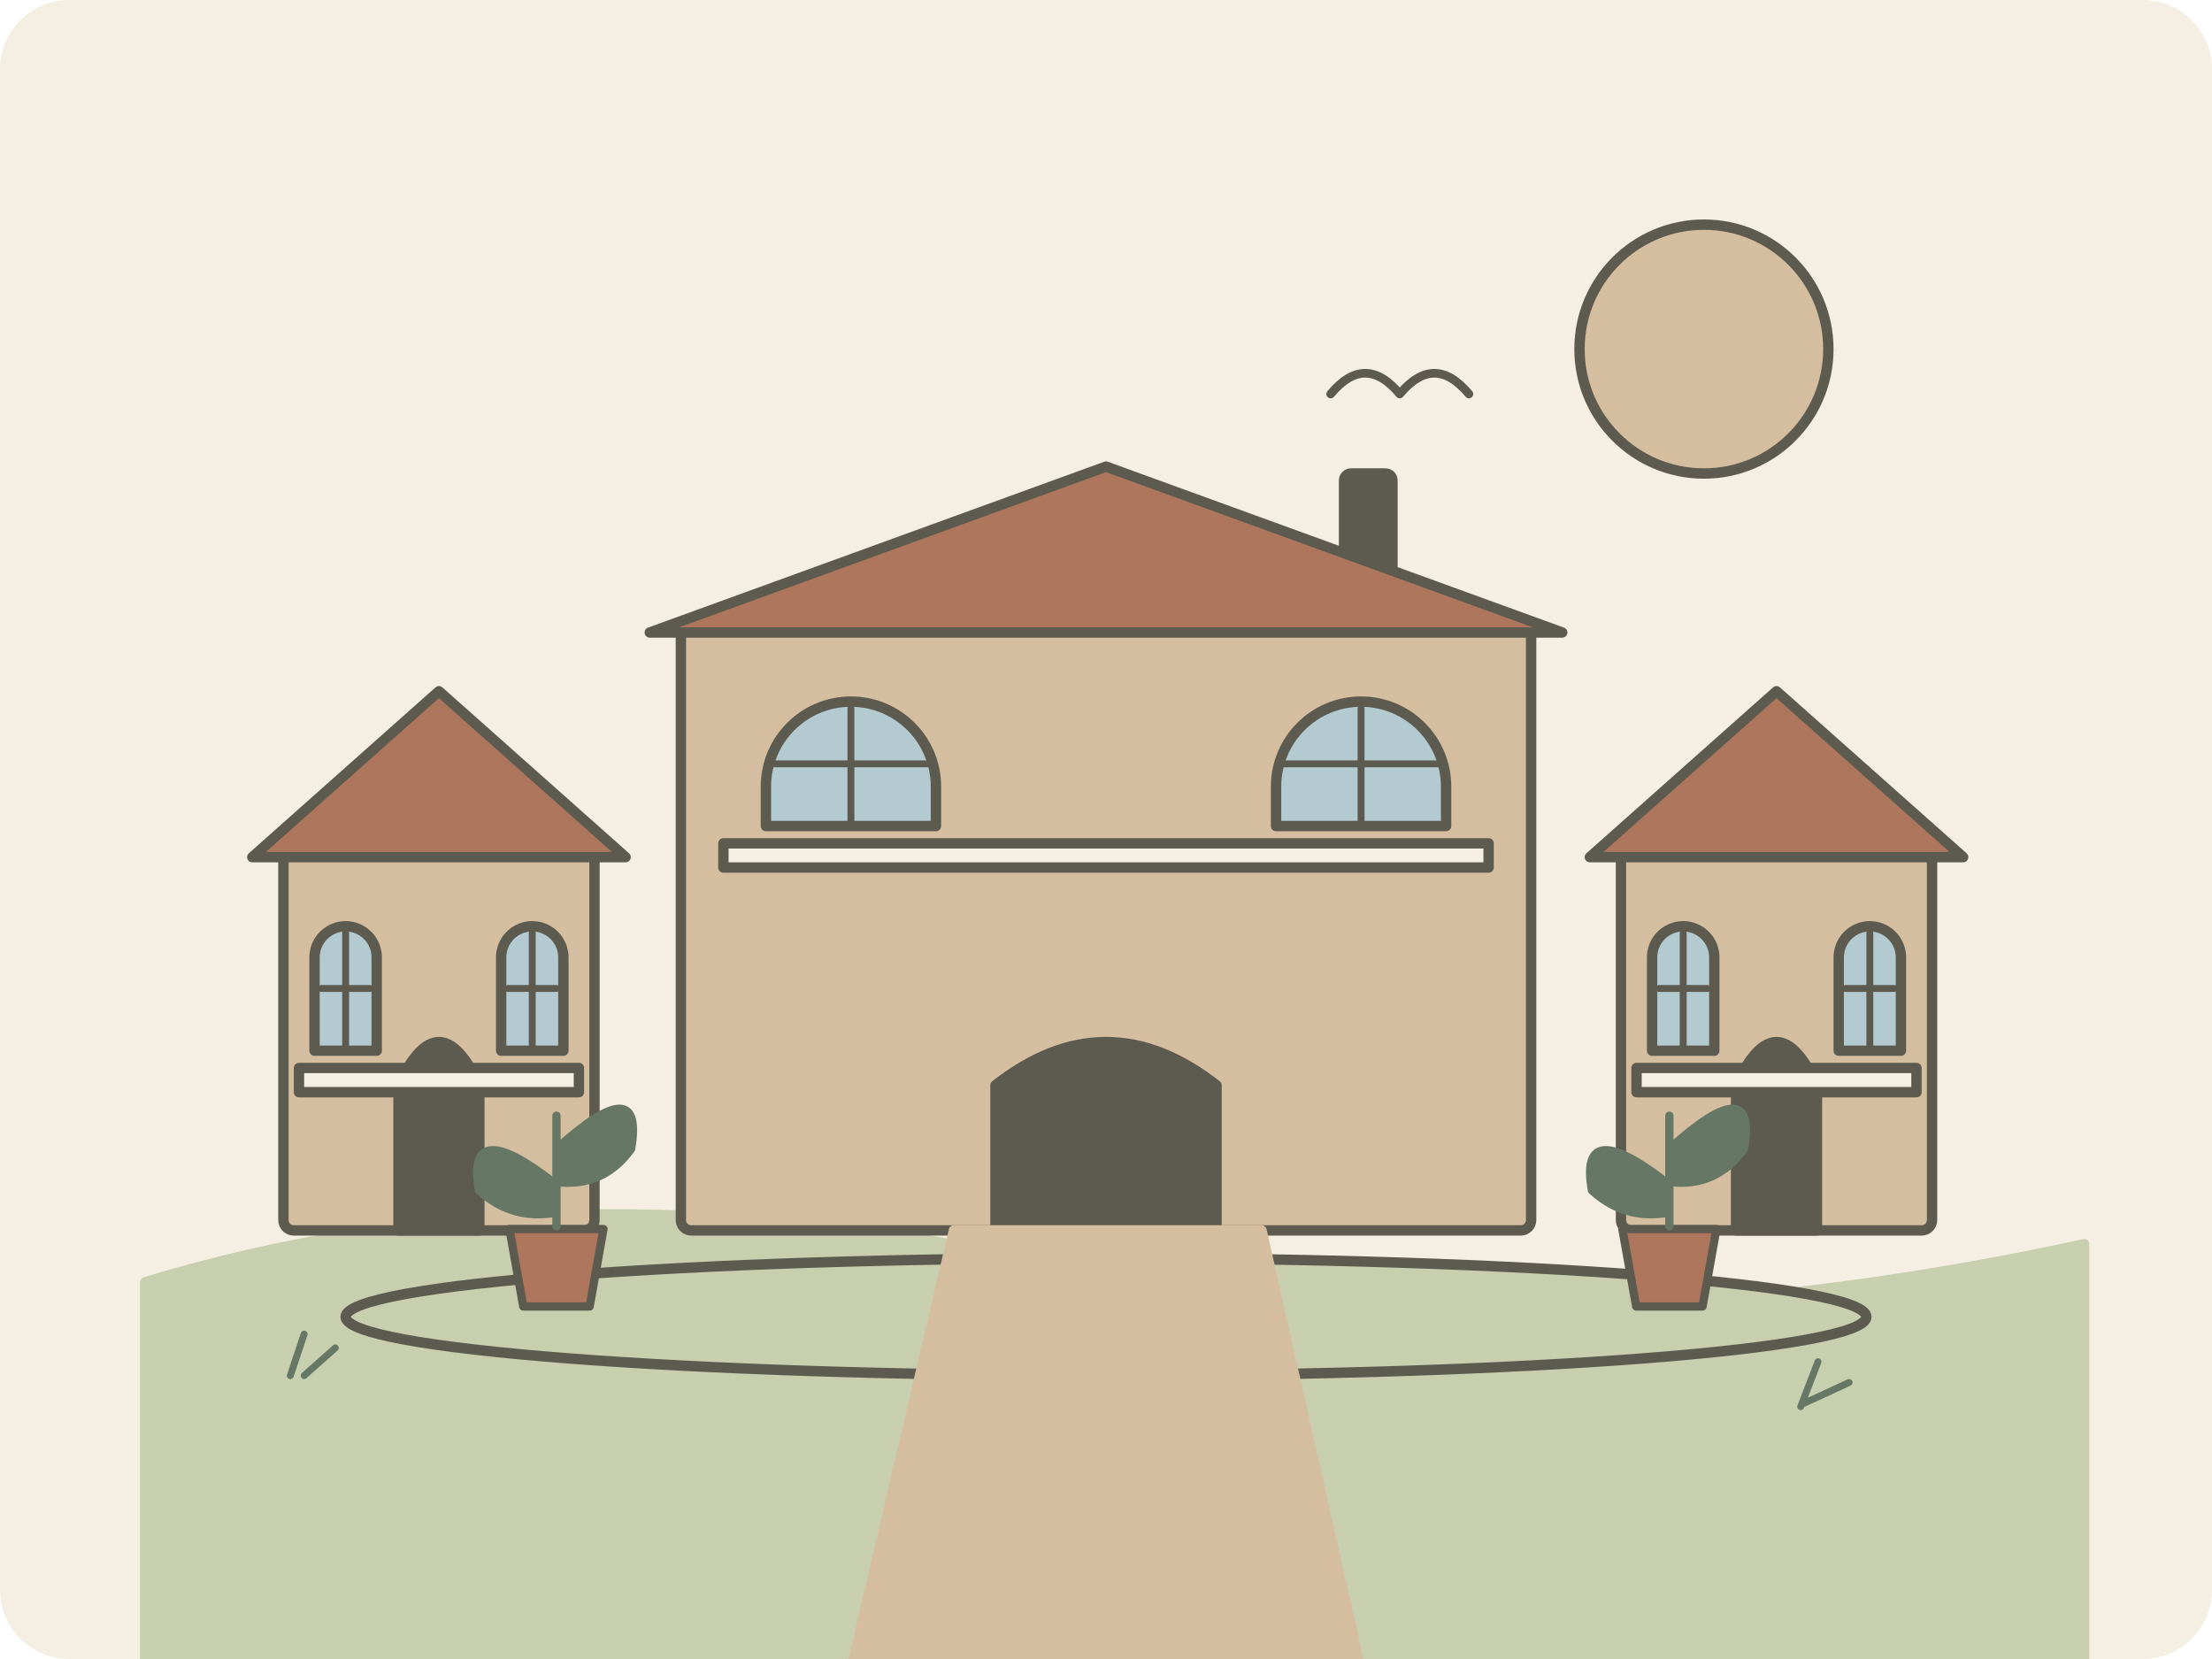
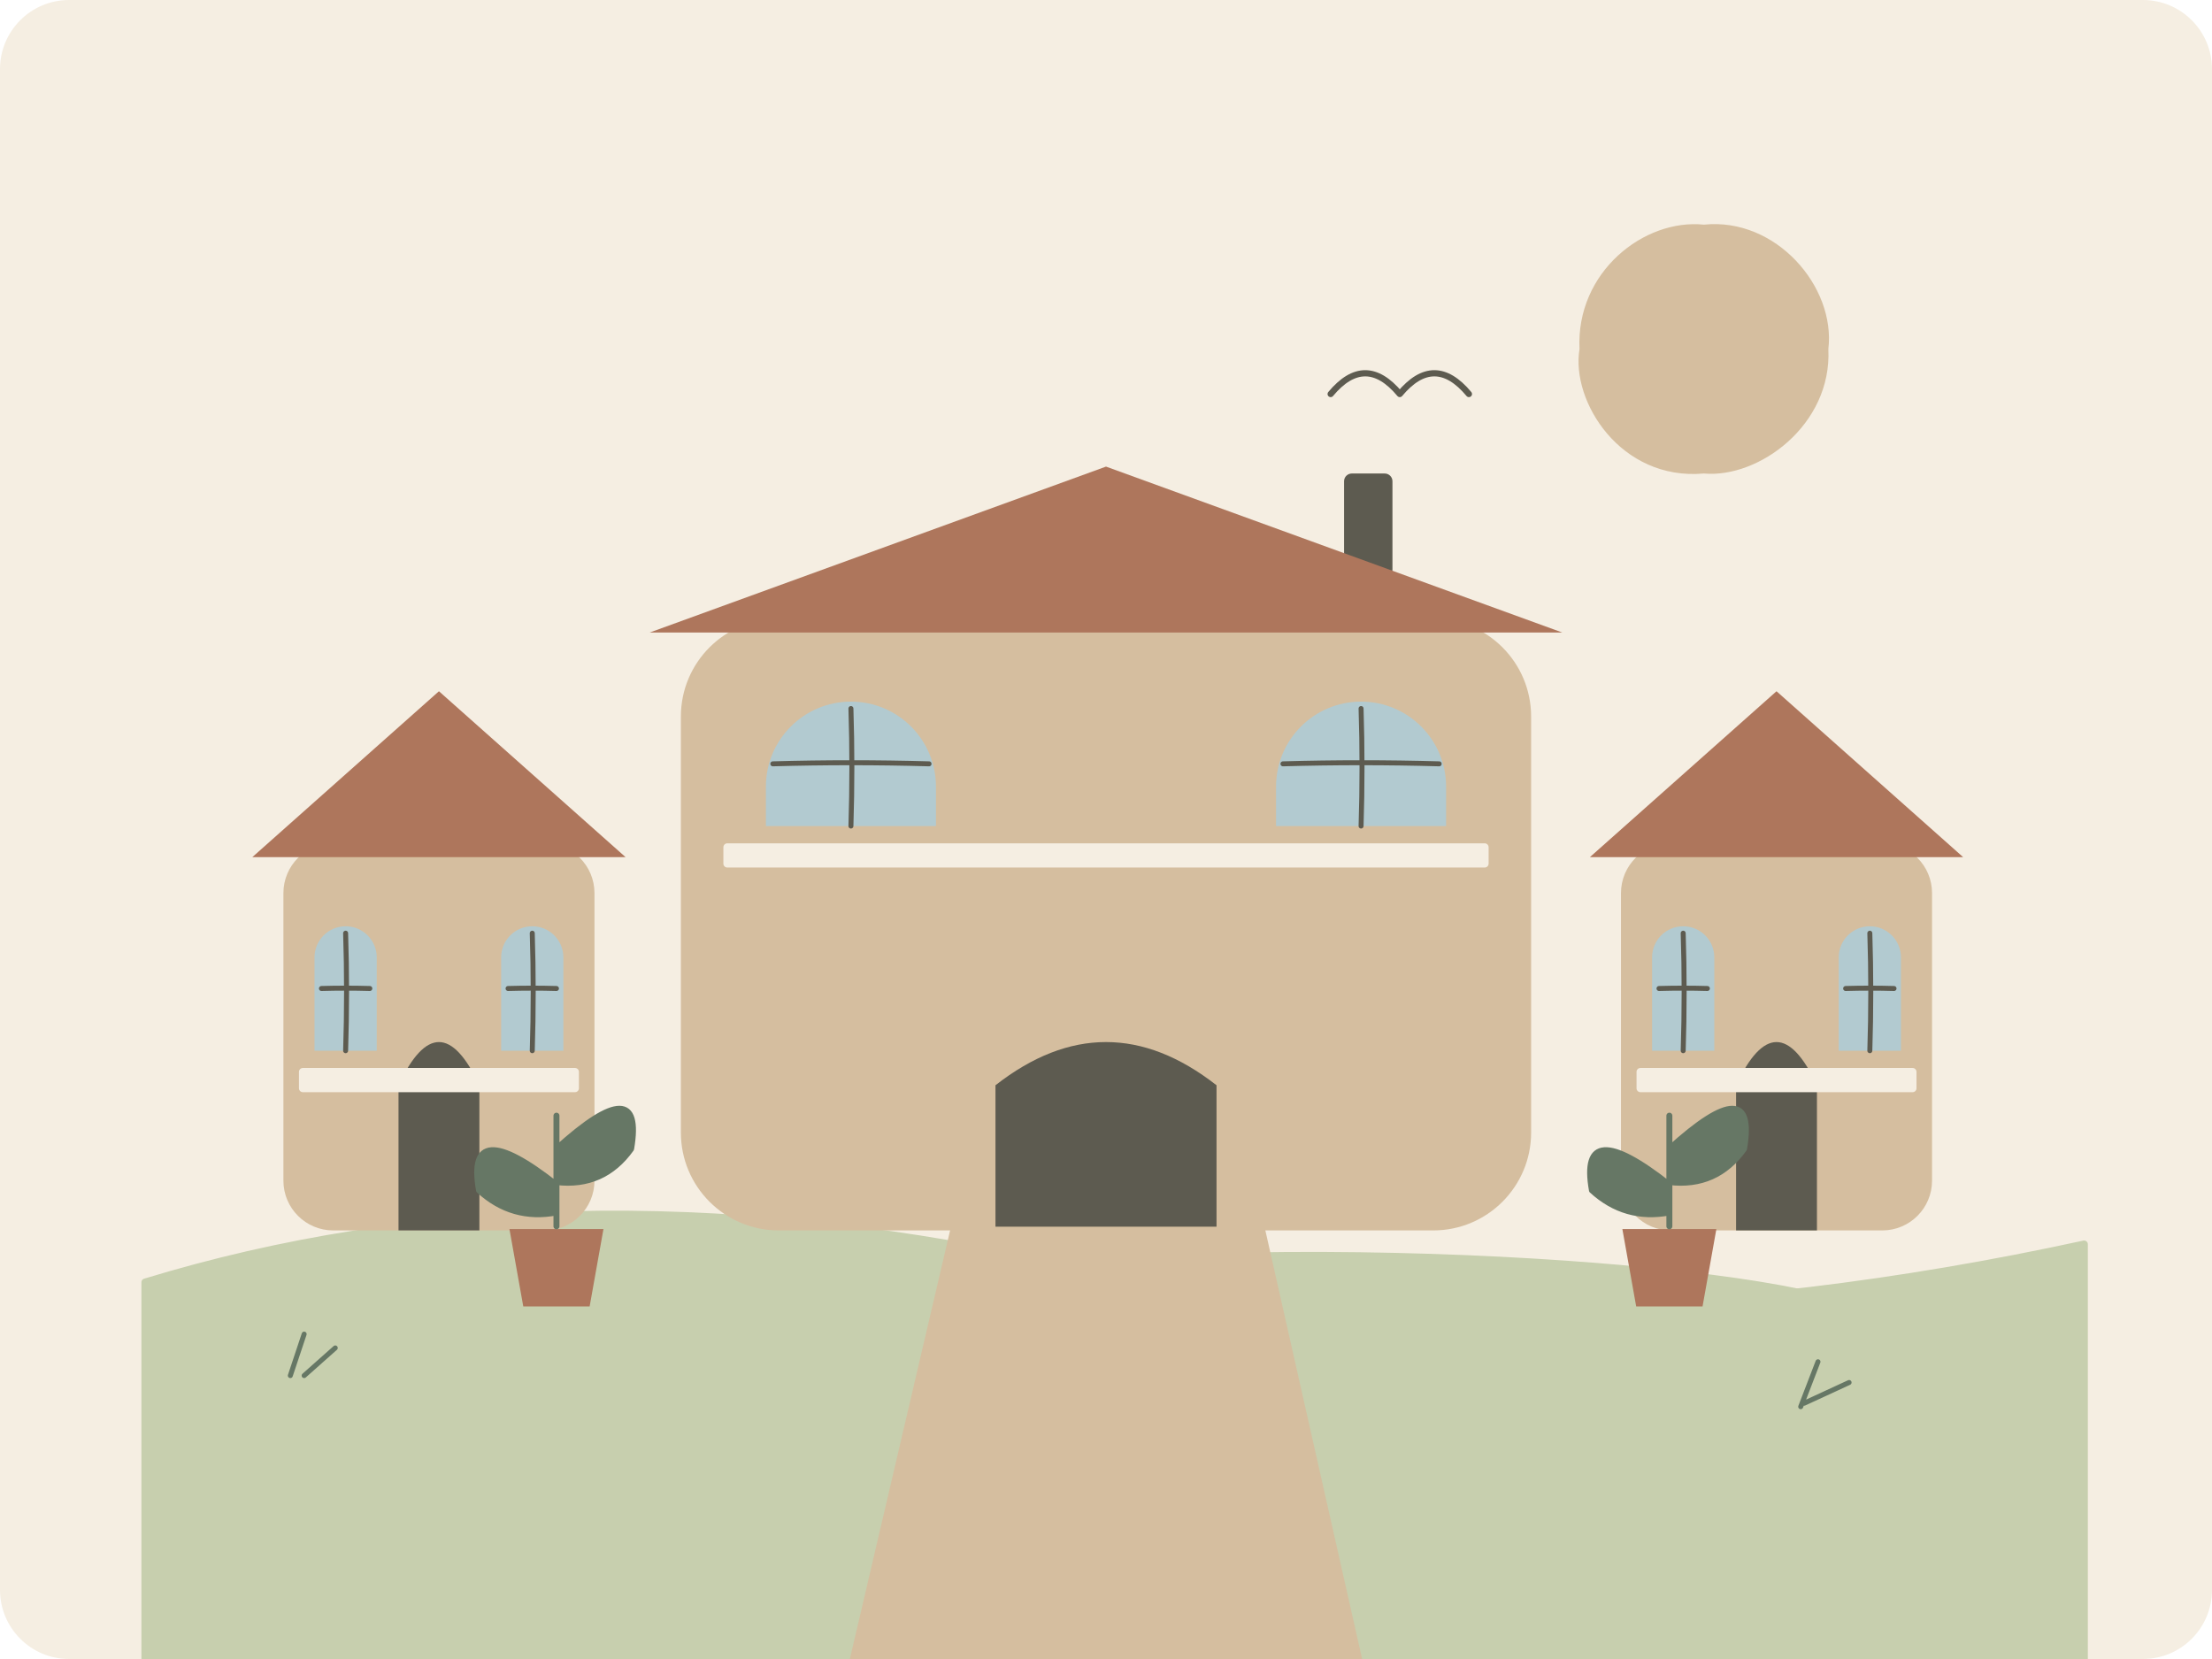
<svg xmlns="http://www.w3.org/2000/svg" width="640" height="480" viewBox="0 0 640 480" role="img" aria-labelledby="title">
  <rect width="640" height="480" rx="20" fill="#f5eee2" />
-   <g stroke="#5d5b50" stroke-width="3" stroke-linecap="round" stroke-linejoin="round">
-     <circle cx="493" cy="101" r="36" fill="#d5be9f" />
+   <g stroke="none" stroke-width="2" stroke-linecap="round" stroke-linejoin="round">
+     <g transform="translate(493 101) scale(1)">
+       <path d="M0 -36C20.88 -38.16 38.16 -18 36 0C37.08 21.96 15.84 37.44 0 36C-24.12 38.16 -38.52 15.12 -36 0C-37.08 -22.32 -17.28 -37.8 0 -36Z" fill="#d5be9f" stroke="none" stroke-width="2.16" stroke-linecap="round" stroke-linejoin="round" />
+     </g>
    <g transform="translate(78 88) scale(0.8)">
-       <path d="M0 23C-3 7 14-3 29 5C41-13 70-6 74 12C96 8 109 20 105 32H0Z" fill="#f5eee2" stroke="#f5eee2" stroke-width="3" stroke-linecap="round" stroke-linejoin="round" />
+       <path d="M0 23C-3 7 14-3 29 5C41-13 70-6 74 12C96 8 109 20 105 32H0Z" fill="#f5eee2" stroke="#f5eee2" stroke-width="2.16" stroke-linecap="round" stroke-linejoin="round" />
    </g>
    <g transform="translate(338 58) scale(0.55)">
-       <path d="M0 23C-3 7 14-3 29 5C41-13 70-6 74 12C96 8 109 20 105 32H0Z" fill="#f5eee2" stroke="#f5eee2" stroke-width="3" stroke-linecap="round" stroke-linejoin="round" />
+       <path d="M0 23C-3 7 14-3 29 5C41-13 70-6 74 12C96 8 109 20 105 32H0Z" fill="#f5eee2" stroke="#f5eee2" stroke-width="2.16" stroke-linecap="round" stroke-linejoin="round" />
    </g>
-     <path d="M385 114q10-12 20 0q10-12 20 0" fill="none" stroke="#5d5b50" stroke-width="2.5" stroke-linecap="round" stroke-linejoin="round" />
-     <path d="M42 371Q160 335 301 365T603 360L603 480H42Z" fill="#c7cfae" stroke="#c7cfae" stroke-width="3" stroke-linecap="round" stroke-linejoin="round" />
-     <path d="M84 398l4-12m0 12 9-8M521 407l5-13m-4 12 13-6" fill="none" stroke="#667765" stroke-width="2" stroke-linecap="round" stroke-linejoin="round" />
-     <ellipse cx="320" cy="381" rx="220" ry="17" fill="#c7cfae" />
+     <path d="M385 114q10-12 20 0q10-12 20 0" fill="none" stroke="#5d5b50" stroke-width="1.8" stroke-linecap="round" stroke-linejoin="round" />
+     <path d="M42 371Q160 335 301 365T603 360L603 480H42Z" fill="#c7cfae" stroke="#c7cfae" stroke-width="2.16" stroke-linecap="round" stroke-linejoin="round" />
+     <path d="M84 398l4-12m0 12 9-8M521 407l5-13m-4 12 13-6" fill="none" stroke="#667765" stroke-width="1.44" stroke-linecap="round" stroke-linejoin="round" />
+     <g transform="translate(320 381) scale(1)">
+       <path d="M-220 0C-198-18 -55-22 0-17C110-24 242-9 220 4C198 23 44 17 0 20C-132 19 -220 16 -220 0Z" fill="#c7cfae" stroke="none" stroke-width="2.16" stroke-linecap="round" stroke-linejoin="round" />
+     </g>
    <g transform="translate(197 179) scale(1)">
-       <rect x="0" y="0" width="246" height="177" rx="3" fill="#d5be9f" />
-       <path d="M24.6 60V48.6a24.6 24.6 0 0 1 49.2 0V60Z" fill="#b2cad0" stroke="#5d5b50" stroke-width="3" stroke-linecap="round" stroke-linejoin="round" />
-       <path d="M49.2 26L49.2 60" fill="none" stroke="#5d5b50" stroke-width="2" stroke-linecap="round" stroke-linejoin="round" />
-       <path d="M26.6 42L71.8 42" fill="none" stroke="#5d5b50" stroke-width="2" stroke-linecap="round" stroke-linejoin="round" />
-       <path d="M172.2 60V48.6a24.6 24.6 0 0 1 49.2 0V60Z" fill="#b2cad0" stroke="#5d5b50" stroke-width="3" stroke-linecap="round" stroke-linejoin="round" />
-       <path d="M196.8 26L196.8 60" fill="none" stroke="#5d5b50" stroke-width="2" stroke-linecap="round" stroke-linejoin="round" />
-       <path d="M174.2 42L219.4 42" fill="none" stroke="#5d5b50" stroke-width="2" stroke-linecap="round" stroke-linejoin="round" />
-       <path d="M91.02 177V135q31.98-25 63.96 0V177Z" fill="#5d5b50" stroke="#5d5b50" stroke-width="3" stroke-linecap="round" stroke-linejoin="round" />
-       <rect x="12.3" y="65" width="221.4" height="7" rx="0" fill="#f5eee2" />
-       <rect x="191.88" y="-42" width="14" height="30" rx="2" fill="#5d5b50" />
-       <path d="M-9 4L123-44L255 4Z" fill="#ae765c" stroke="#5d5b50" stroke-width="3" stroke-linecap="round" stroke-linejoin="round" />
+       <rect x="0" y="0" width="246" height="177" rx="28.32" fill="#d5be9f" stroke="none" />
+       <path d="M24.6 60V48.6a24.6 24.6 0 0 1 49.2 0V60Z" fill="#b2cad0" stroke="none" stroke-width="2.16" stroke-linecap="round" stroke-linejoin="round" />
+       <path d="M49.2 26Q49.744 43 49.2 60" fill="none" stroke="#5d5b50" stroke-width="1.44" stroke-linecap="round" stroke-linejoin="round" />
+       <path d="M26.6 42Q49.2 41.367 71.8 42" fill="none" stroke="#5d5b50" stroke-width="1.44" stroke-linecap="round" stroke-linejoin="round" />
+       <path d="M172.2 60V48.6a24.6 24.6 0 0 1 49.2 0V60Z" fill="#b2cad0" stroke="none" stroke-width="2.16" stroke-linecap="round" stroke-linejoin="round" />
+       <path d="M196.8 26Q197.344 43 196.8 60" fill="none" stroke="#5d5b50" stroke-width="1.44" stroke-linecap="round" stroke-linejoin="round" />
+       <path d="M174.2 42Q196.8 41.367 219.4 42" fill="none" stroke="#5d5b50" stroke-width="1.44" stroke-linecap="round" stroke-linejoin="round" />
+       <path d="M91.02 177V135q31.98-25 63.96 0V177Z" fill="#5d5b50" stroke="none" stroke-width="2.16" stroke-linecap="round" stroke-linejoin="round" />
+       <rect x="12.3" y="65" width="221.4" height="7" rx="1.12" fill="#f5eee2" stroke="none" />
+       <rect x="191.88" y="-42" width="14" height="30" rx="2.24" fill="#5d5b50" stroke="none" />
+       <path d="M-9 4L123-44L255 4Z" fill="#ae765c" stroke="none" stroke-width="2.16" stroke-linecap="round" stroke-linejoin="round" />
    </g>
    <g transform="translate(82 244) scale(1)">
-       <rect x="0" y="0" width="90" height="112" rx="3" fill="#d5be9f" />
-       <path d="M9 60V33a9 9 0 0 1 18 0V60Z" fill="#b2cad0" stroke="#5d5b50" stroke-width="3" stroke-linecap="round" stroke-linejoin="round" />
-       <path d="M18 26L18 60" fill="none" stroke="#5d5b50" stroke-width="2" stroke-linecap="round" stroke-linejoin="round" />
-       <path d="M11 42L25 42" fill="none" stroke="#5d5b50" stroke-width="2" stroke-linecap="round" stroke-linejoin="round" />
-       <path d="M63 60V33a9 9 0 0 1 18 0V60Z" fill="#b2cad0" stroke="#5d5b50" stroke-width="3" stroke-linecap="round" stroke-linejoin="round" />
-       <path d="M72 26L72 60" fill="none" stroke="#5d5b50" stroke-width="2" stroke-linecap="round" stroke-linejoin="round" />
-       <path d="M65 42L79 42" fill="none" stroke="#5d5b50" stroke-width="2" stroke-linecap="round" stroke-linejoin="round" />
-       <path d="M33.3 112V70q11.7-25 23.4 0V112Z" fill="#5d5b50" stroke="#5d5b50" stroke-width="3" stroke-linecap="round" stroke-linejoin="round" />
-       <rect x="4.5" y="65" width="81" height="7" rx="0" fill="#f5eee2" />
-       <path d="M-9 4L45-44L99 4Z" fill="#ae765c" stroke="#5d5b50" stroke-width="3" stroke-linecap="round" stroke-linejoin="round" />
+       <rect x="0" y="0" width="90" height="112" rx="14.4" fill="#d5be9f" stroke="none" />
+       <path d="M9 60V33a9 9 0 0 1 18 0V60Z" fill="#b2cad0" stroke="none" stroke-width="2.16" stroke-linecap="round" stroke-linejoin="round" />
+       <path d="M18 26Q18.544 43 18 60" fill="none" stroke="#5d5b50" stroke-width="1.44" stroke-linecap="round" stroke-linejoin="round" />
+       <path d="M11 42Q18 41.804 25 42" fill="none" stroke="#5d5b50" stroke-width="1.44" stroke-linecap="round" stroke-linejoin="round" />
+       <path d="M63 60V33a9 9 0 0 1 18 0V60Z" fill="#b2cad0" stroke="none" stroke-width="2.16" stroke-linecap="round" stroke-linejoin="round" />
+       <path d="M72 26Q72.544 43 72 60" fill="none" stroke="#5d5b50" stroke-width="1.44" stroke-linecap="round" stroke-linejoin="round" />
+       <path d="M65 42Q72 41.804 79 42" fill="none" stroke="#5d5b50" stroke-width="1.44" stroke-linecap="round" stroke-linejoin="round" />
+       <path d="M33.3 112V70q11.7-25 23.4 0V112Z" fill="#5d5b50" stroke="none" stroke-width="2.16" stroke-linecap="round" stroke-linejoin="round" />
+       <rect x="4.5" y="65" width="81" height="7" rx="1.12" fill="#f5eee2" stroke="none" />
+       <path d="M-9 4L45-44L99 4Z" fill="#ae765c" stroke="none" stroke-width="2.16" stroke-linecap="round" stroke-linejoin="round" />
    </g>
    <g transform="translate(469 244) scale(1)">
-       <rect x="0" y="0" width="90" height="112" rx="3" fill="#d5be9f" />
-       <path d="M9 60V33a9 9 0 0 1 18 0V60Z" fill="#b2cad0" stroke="#5d5b50" stroke-width="3" stroke-linecap="round" stroke-linejoin="round" />
-       <path d="M18 26L18 60" fill="none" stroke="#5d5b50" stroke-width="2" stroke-linecap="round" stroke-linejoin="round" />
-       <path d="M11 42L25 42" fill="none" stroke="#5d5b50" stroke-width="2" stroke-linecap="round" stroke-linejoin="round" />
-       <path d="M63 60V33a9 9 0 0 1 18 0V60Z" fill="#b2cad0" stroke="#5d5b50" stroke-width="3" stroke-linecap="round" stroke-linejoin="round" />
-       <path d="M72 26L72 60" fill="none" stroke="#5d5b50" stroke-width="2" stroke-linecap="round" stroke-linejoin="round" />
-       <path d="M65 42L79 42" fill="none" stroke="#5d5b50" stroke-width="2" stroke-linecap="round" stroke-linejoin="round" />
-       <path d="M33.3 112V70q11.7-25 23.4 0V112Z" fill="#5d5b50" stroke="#5d5b50" stroke-width="3" stroke-linecap="round" stroke-linejoin="round" />
-       <rect x="4.5" y="65" width="81" height="7" rx="0" fill="#f5eee2" />
-       <path d="M-9 4L45-44L99 4Z" fill="#ae765c" stroke="#5d5b50" stroke-width="3" stroke-linecap="round" stroke-linejoin="round" />
+       <rect x="0" y="0" width="90" height="112" rx="14.4" fill="#d5be9f" stroke="none" />
+       <path d="M9 60V33a9 9 0 0 1 18 0V60Z" fill="#b2cad0" stroke="none" stroke-width="2.16" stroke-linecap="round" stroke-linejoin="round" />
+       <path d="M18 26Q18.544 43 18 60" fill="none" stroke="#5d5b50" stroke-width="1.44" stroke-linecap="round" stroke-linejoin="round" />
+       <path d="M11 42Q18 41.804 25 42" fill="none" stroke="#5d5b50" stroke-width="1.44" stroke-linecap="round" stroke-linejoin="round" />
+       <path d="M63 60V33a9 9 0 0 1 18 0V60Z" fill="#b2cad0" stroke="none" stroke-width="2.16" stroke-linecap="round" stroke-linejoin="round" />
+       <path d="M72 26Q72.544 43 72 60" fill="none" stroke="#5d5b50" stroke-width="1.44" stroke-linecap="round" stroke-linejoin="round" />
+       <path d="M65 42Q72 41.804 79 42" fill="none" stroke="#5d5b50" stroke-width="1.44" stroke-linecap="round" stroke-linejoin="round" />
+       <path d="M33.3 112V70q11.7-25 23.4 0V112Z" fill="#5d5b50" stroke="none" stroke-width="2.16" stroke-linecap="round" stroke-linejoin="round" />
+       <rect x="4.5" y="65" width="81" height="7" rx="1.12" fill="#f5eee2" stroke="none" />
+       <path d="M-9 4L45-44L99 4Z" fill="#ae765c" stroke="none" stroke-width="2.16" stroke-linecap="round" stroke-linejoin="round" />
    </g>
-     <path d="M276 356L247 480H393L365 356Z" fill="#d5be9f" stroke="#d5be9f" stroke-width="3" stroke-linecap="round" stroke-linejoin="round" />
+     <path d="M276 356L247 480H393L365 356Z" fill="#d5be9f" stroke="#d5be9f" stroke-width="2.16" stroke-linecap="round" stroke-linejoin="round" />
    <g transform="translate(161 378) scale(0.8)">
-       <path d="M-17-28H17L12 0H-12Z" fill="#ae765c" stroke="#5d5b50" stroke-width="3" stroke-linecap="round" stroke-linejoin="round" />
-       <path d="M0-29V-69M0-44Q-33-70-28-42Q-16-31 0-34M0-57Q32-86 27-57Q17-43 0-45" fill="#667765" stroke="#667765" stroke-width="3" stroke-linecap="round" stroke-linejoin="round" />
+       <path d="M-17-28H17L12 0H-12Z" fill="#ae765c" stroke="none" stroke-width="2.16" stroke-linecap="round" stroke-linejoin="round" />
+       <path d="M0-29V-69M0-44Q-33-70-28-42Q-16-31 0-34M0-57Q32-86 27-57Q17-43 0-45" fill="#667765" stroke="#667765" stroke-width="2.16" stroke-linecap="round" stroke-linejoin="round" />
    </g>
    <g transform="translate(483 378) scale(0.8)">
-       <path d="M-17-28H17L12 0H-12Z" fill="#ae765c" stroke="#5d5b50" stroke-width="3" stroke-linecap="round" stroke-linejoin="round" />
-       <path d="M0-29V-69M0-44Q-33-70-28-42Q-16-31 0-34M0-57Q32-86 27-57Q17-43 0-45" fill="#667765" stroke="#667765" stroke-width="3" stroke-linecap="round" stroke-linejoin="round" />
+       <path d="M-17-28H17L12 0H-12Z" fill="#ae765c" stroke="none" stroke-width="2.16" stroke-linecap="round" stroke-linejoin="round" />
+       <path d="M0-29V-69M0-44Q-33-70-28-42Q-16-31 0-34M0-57Q32-86 27-57Q17-43 0-45" fill="#667765" stroke="#667765" stroke-width="2.16" stroke-linecap="round" stroke-linejoin="round" />
    </g>
  </g>
</svg>
